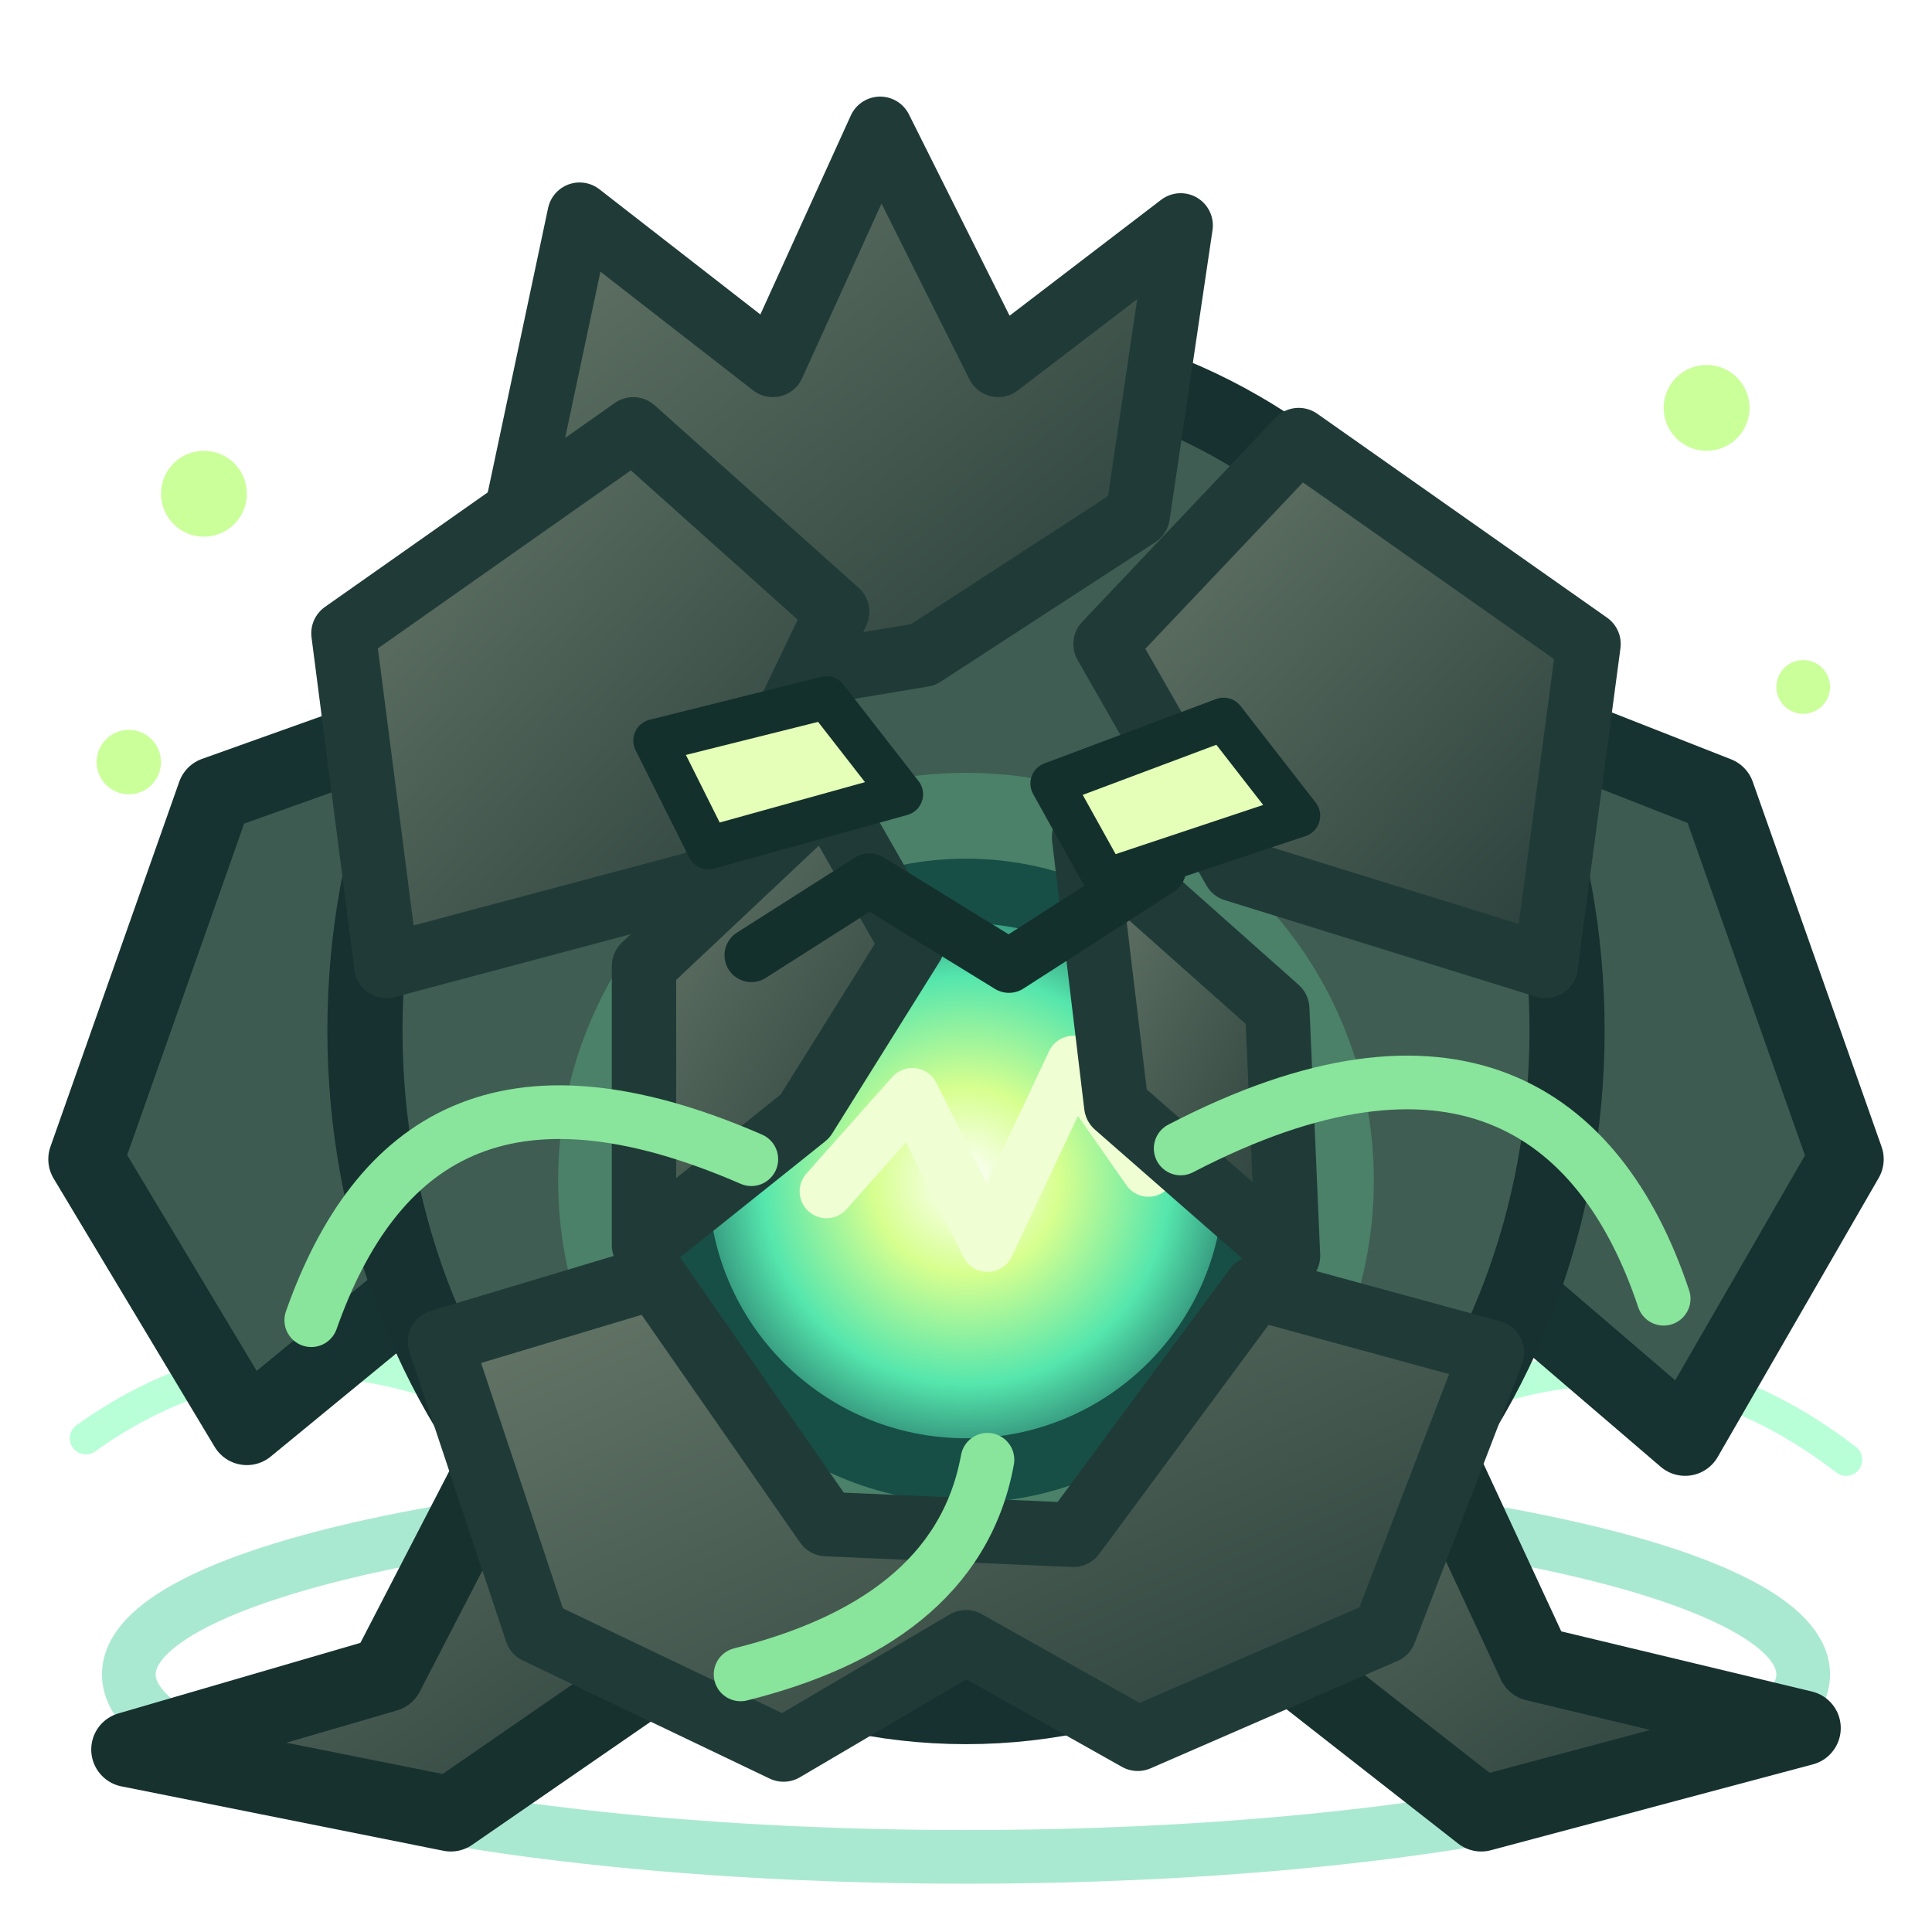
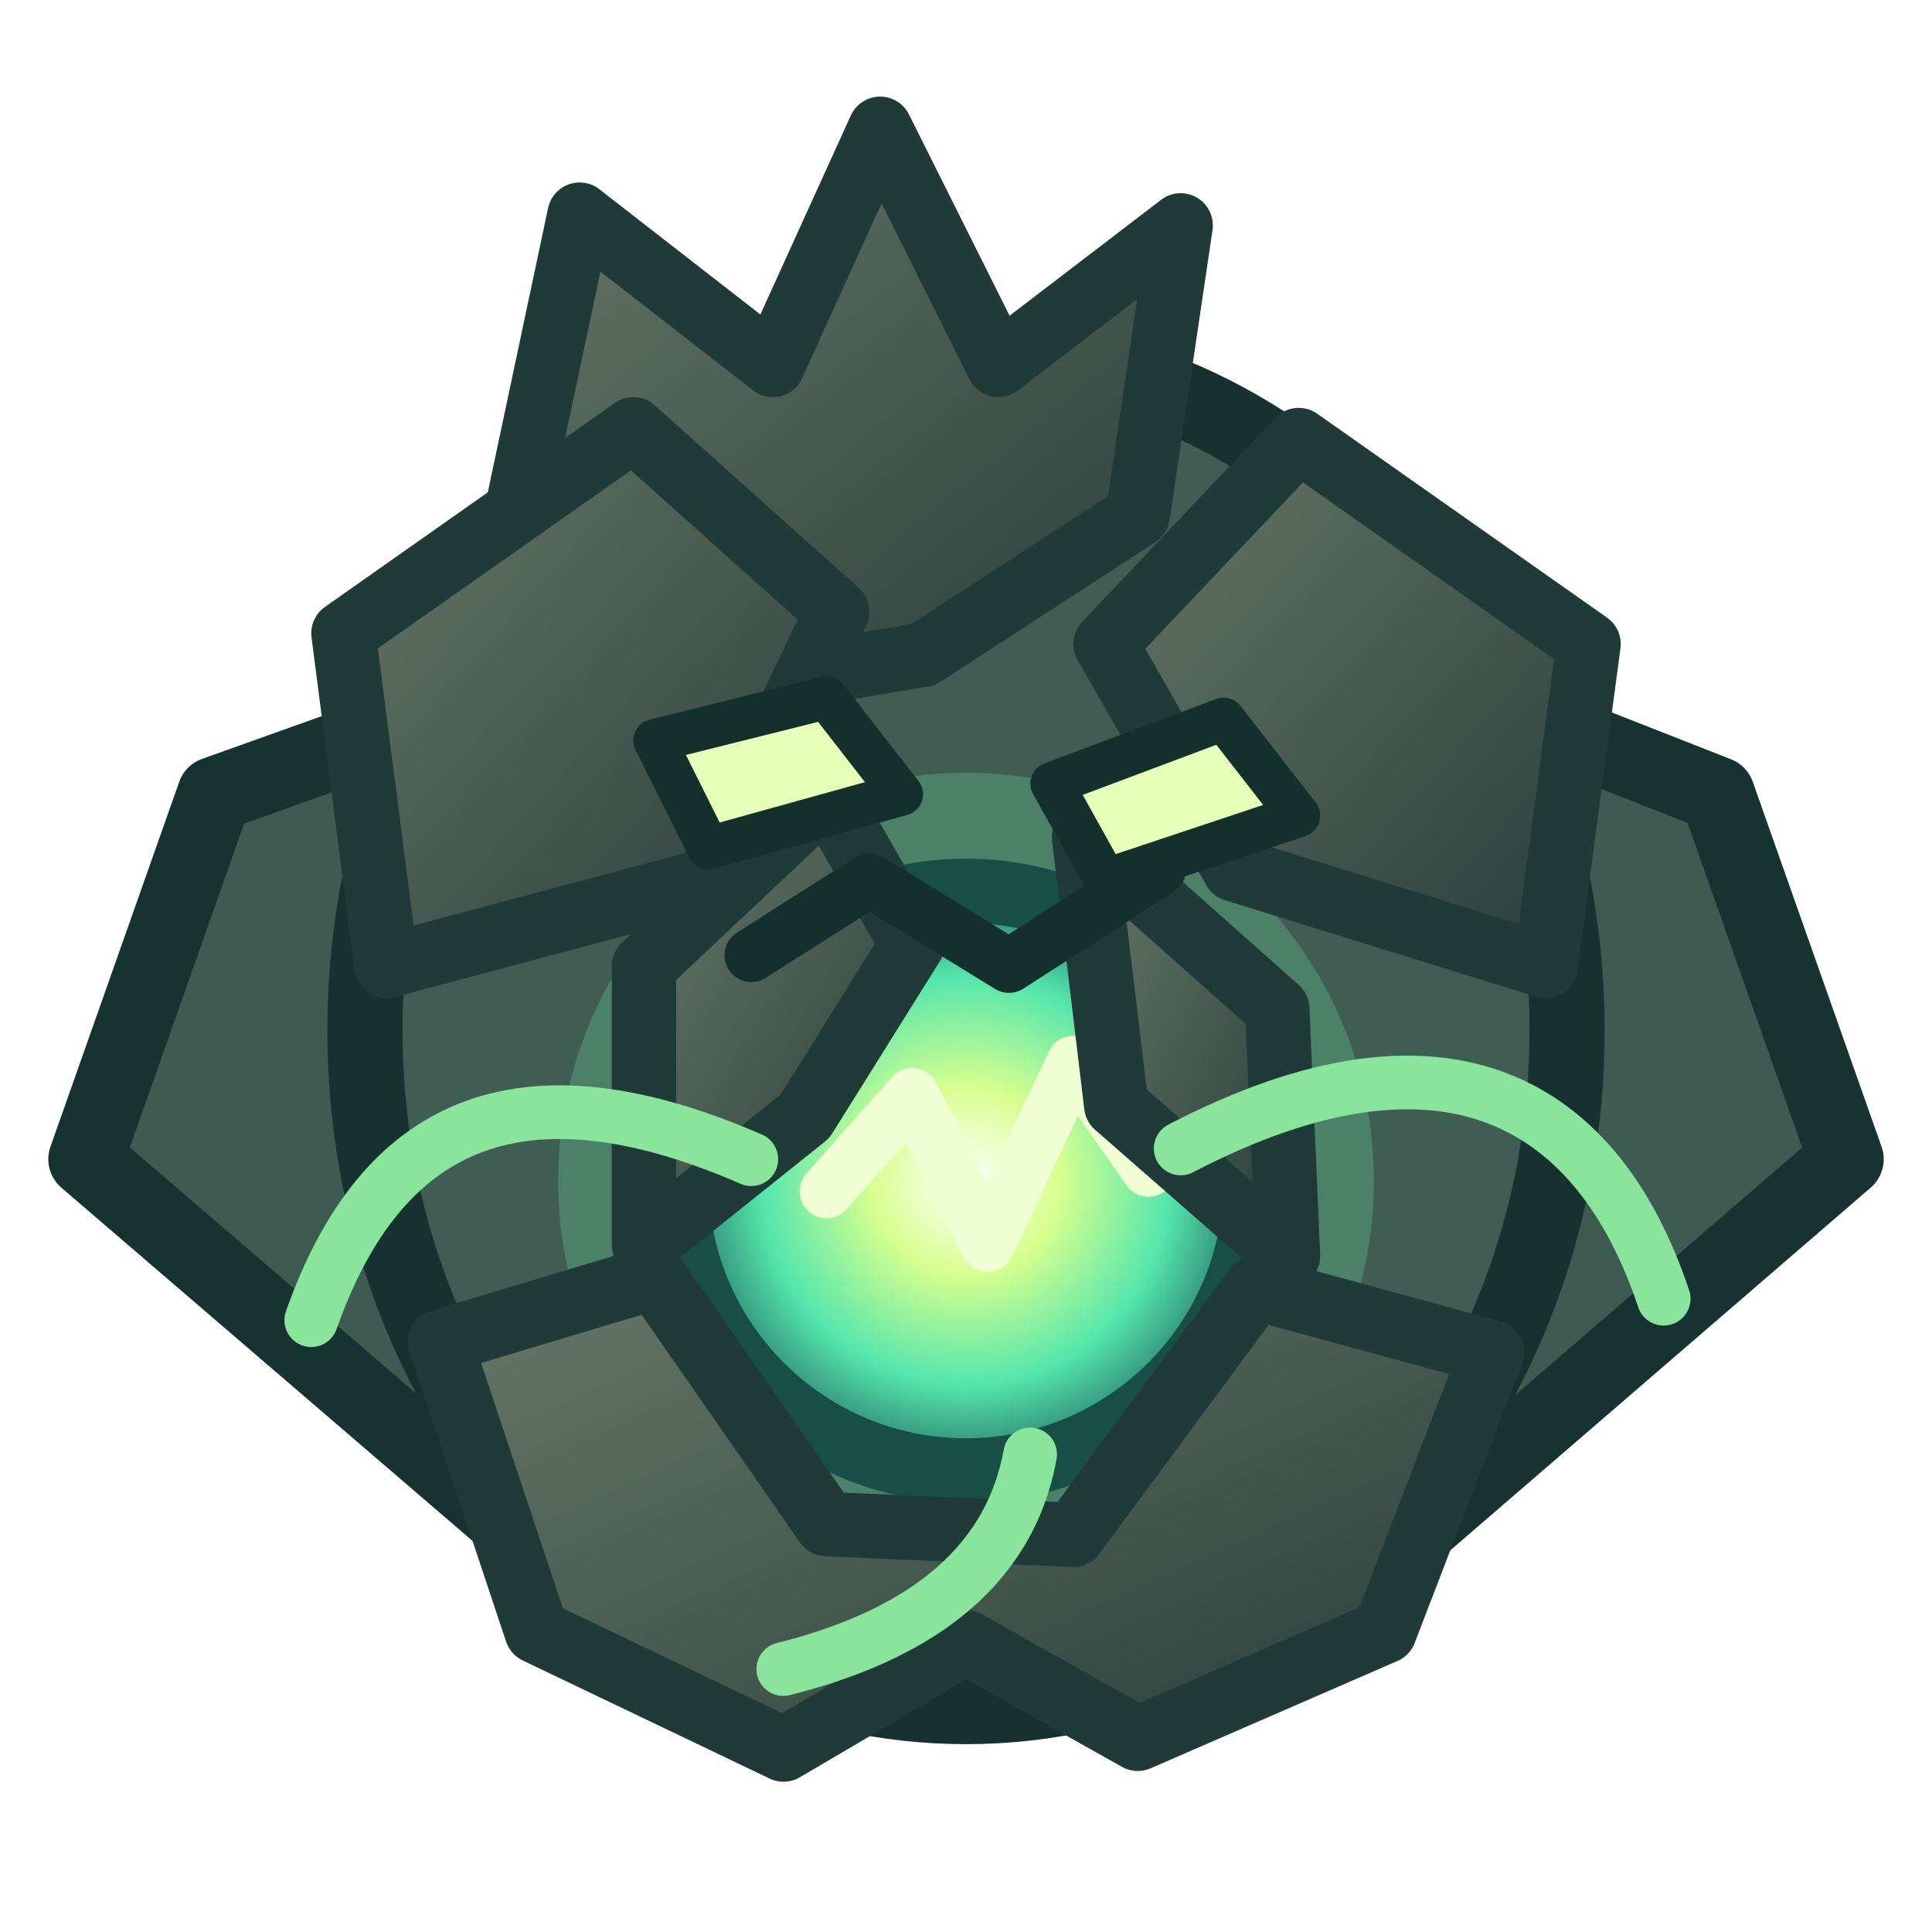
<svg xmlns="http://www.w3.org/2000/svg" viewBox="0 0 180 180" role="img" aria-labelledby="title description" version="1.1" id="mireheart-titan-broken-svg">
  <defs id="definitions">
    <linearGradient id="broken-cypress" x1="0" y1="0" x2="1" y2="1">
      <stop id="bark-highlight" offset="0" stop-color="#68796a" />
      <stop id="bark-shadow" offset="1" stop-color="#273d39" />
    </linearGradient>
    <radialGradient id="exposed-mireheart">
      <stop id="heart-white" offset="0" stop-color="#ffffff" />
      <stop id="heart-lime" offset=".32" stop-color="#d7ff8f" />
      <stop id="heart-teal" offset=".7" stop-color="#55e6ad" />
      <stop id="heart-dark" offset="1" stop-color="#287468" />
    </radialGradient>
  </defs>
  <g id="mireheart-titan-broken" transform="translate(90 91)" stroke-linejoin="round">
-     <g id="surging-bog-aura" fill="none" stroke-linecap="round">
-       <ellipse id="water-ring" cx="0" cy="65" rx="78" ry="17" stroke="#86e0bd" stroke-width="5" opacity=".7" />
-       <path id="left-surge" d="M-82 43c14-10 29-9 43 0" stroke="#b8ffd8" stroke-width="3" />
-       <path id="right-surge" d="M41 42c14-8 28-7 41 3" stroke="#b8ffd8" stroke-width="3" />
-     </g>
-     <g id="root-legs" fill="url(#broken-cypress)" stroke="#17312f" stroke-width="7">
-       <path id="left-root-leg" d="M-39 36-54 65-78 72-48 78-19 58-13 34Z" />
-       <path id="right-root-leg" d="M17 34 25 60 48 78 78 70 53 64 40 36Z" />
-     </g>
    <g id="massive-arms" fill="#3e5b51" stroke="#173331" stroke-width="7">
-       <path id="left-arm" d="M-42-27-70-17-82 17-67 42-39 19Z" />
-       <path id="right-arm" d="M42-28 70-17 82 17 67 43 39 19Z" />
+       <path id="left-arm" d="M -42,-27 -70,-17 -82,17 -43.642,49.952 -39,19 Z" />
+       <path id="right-arm" d="M 42,-28 70,-17 82,17 42.648,50.952 39,19 Z" />
    </g>
    <ellipse id="drowned-body" cx="0" cy="5" rx="56" ry="63" fill="#3f5d52" stroke="#16312f" stroke-width="7" />
    <circle id="heart-glow" cx="0" cy="19" r="38" fill="#6ff0b2" opacity=".24" />
    <circle id="exposed-heart" cx="0" cy="19" r="27" fill="url(#exposed-mireheart)" stroke="#174f47" stroke-width="6" />
    <path id="heart-pulse" d="M-13 20-5 11 2 25 10 8 17 18" fill="none" stroke="#efffd3" stroke-width="5" stroke-linecap="round" />
    <g id="shattered-shell" fill="url(#broken-cypress)" stroke="#203b37" stroke-width="6">
      <path id="broken-crown" d="M-43-38-36-71-18-57-8-79 3-57 20-70 16-43-4-30-22-27Z" />
      <path id="left-shoulder" d="M-58-32-31-51-12-34-24-9-54-1Z" />
      <path id="right-shoulder" d="M13-31 31-50 58-31 54-1 25-10Z" />
      <path id="left-seal-shard" d="M-30-1-13-17-5-3-15 13-30 25Z" />
      <path id="right-seal-shard" d="M11-13 29 3 30 26 14 12Z" />
      <path id="rooted-waist" d="M-49 34-29 28-13 51 10 52 27 29 49 35 39 61 16 71 0 62-17 72-40 61Z" />
    </g>
    <g id="draining-tendrils" fill="none" stroke="#89e49c" stroke-width="5" stroke-linecap="round">
      <path id="left-tendril" d="M-20 17C-43 7-55 15-61 32" />
      <path id="right-tendril" d="M20 16C45 3 59 12 65 30" />
-       <path id="lower-tendril" d="M2 45c-2 11-11 17-23 20" />
+       <path id="lower-tendril" d="m 5.976,44.503 c -2,11 -11,17 -23,20" />
    </g>
    <g id="face" stroke="#14302d" stroke-width="4" stroke-linecap="round">
      <path id="left-eye" d="m-29-22 16-4 7 9-18 5Z" fill="#e5ffb8" />
      <path id="right-eye" d="m8-18 16-6 7 9-18 6Z" fill="#e5ffb8" />
      <path id="mouth" d="m-20-2 11-7 13 8 14-9" fill="none" stroke-width="5" />
    </g>
-     <g id="spore-burst" fill="#caff9a">
-       <circle id="spore-one" cx="-71" cy="-45" r="4" />
-       <circle id="spore-two" cx="69" cy="-53" r="4" />
-       <circle id="spore-three" cx="78" cy="-27" r="2.5" />
-       <circle id="spore-four" cx="-78" cy="-20" r="3" />
-     </g>
  </g>
</svg>
